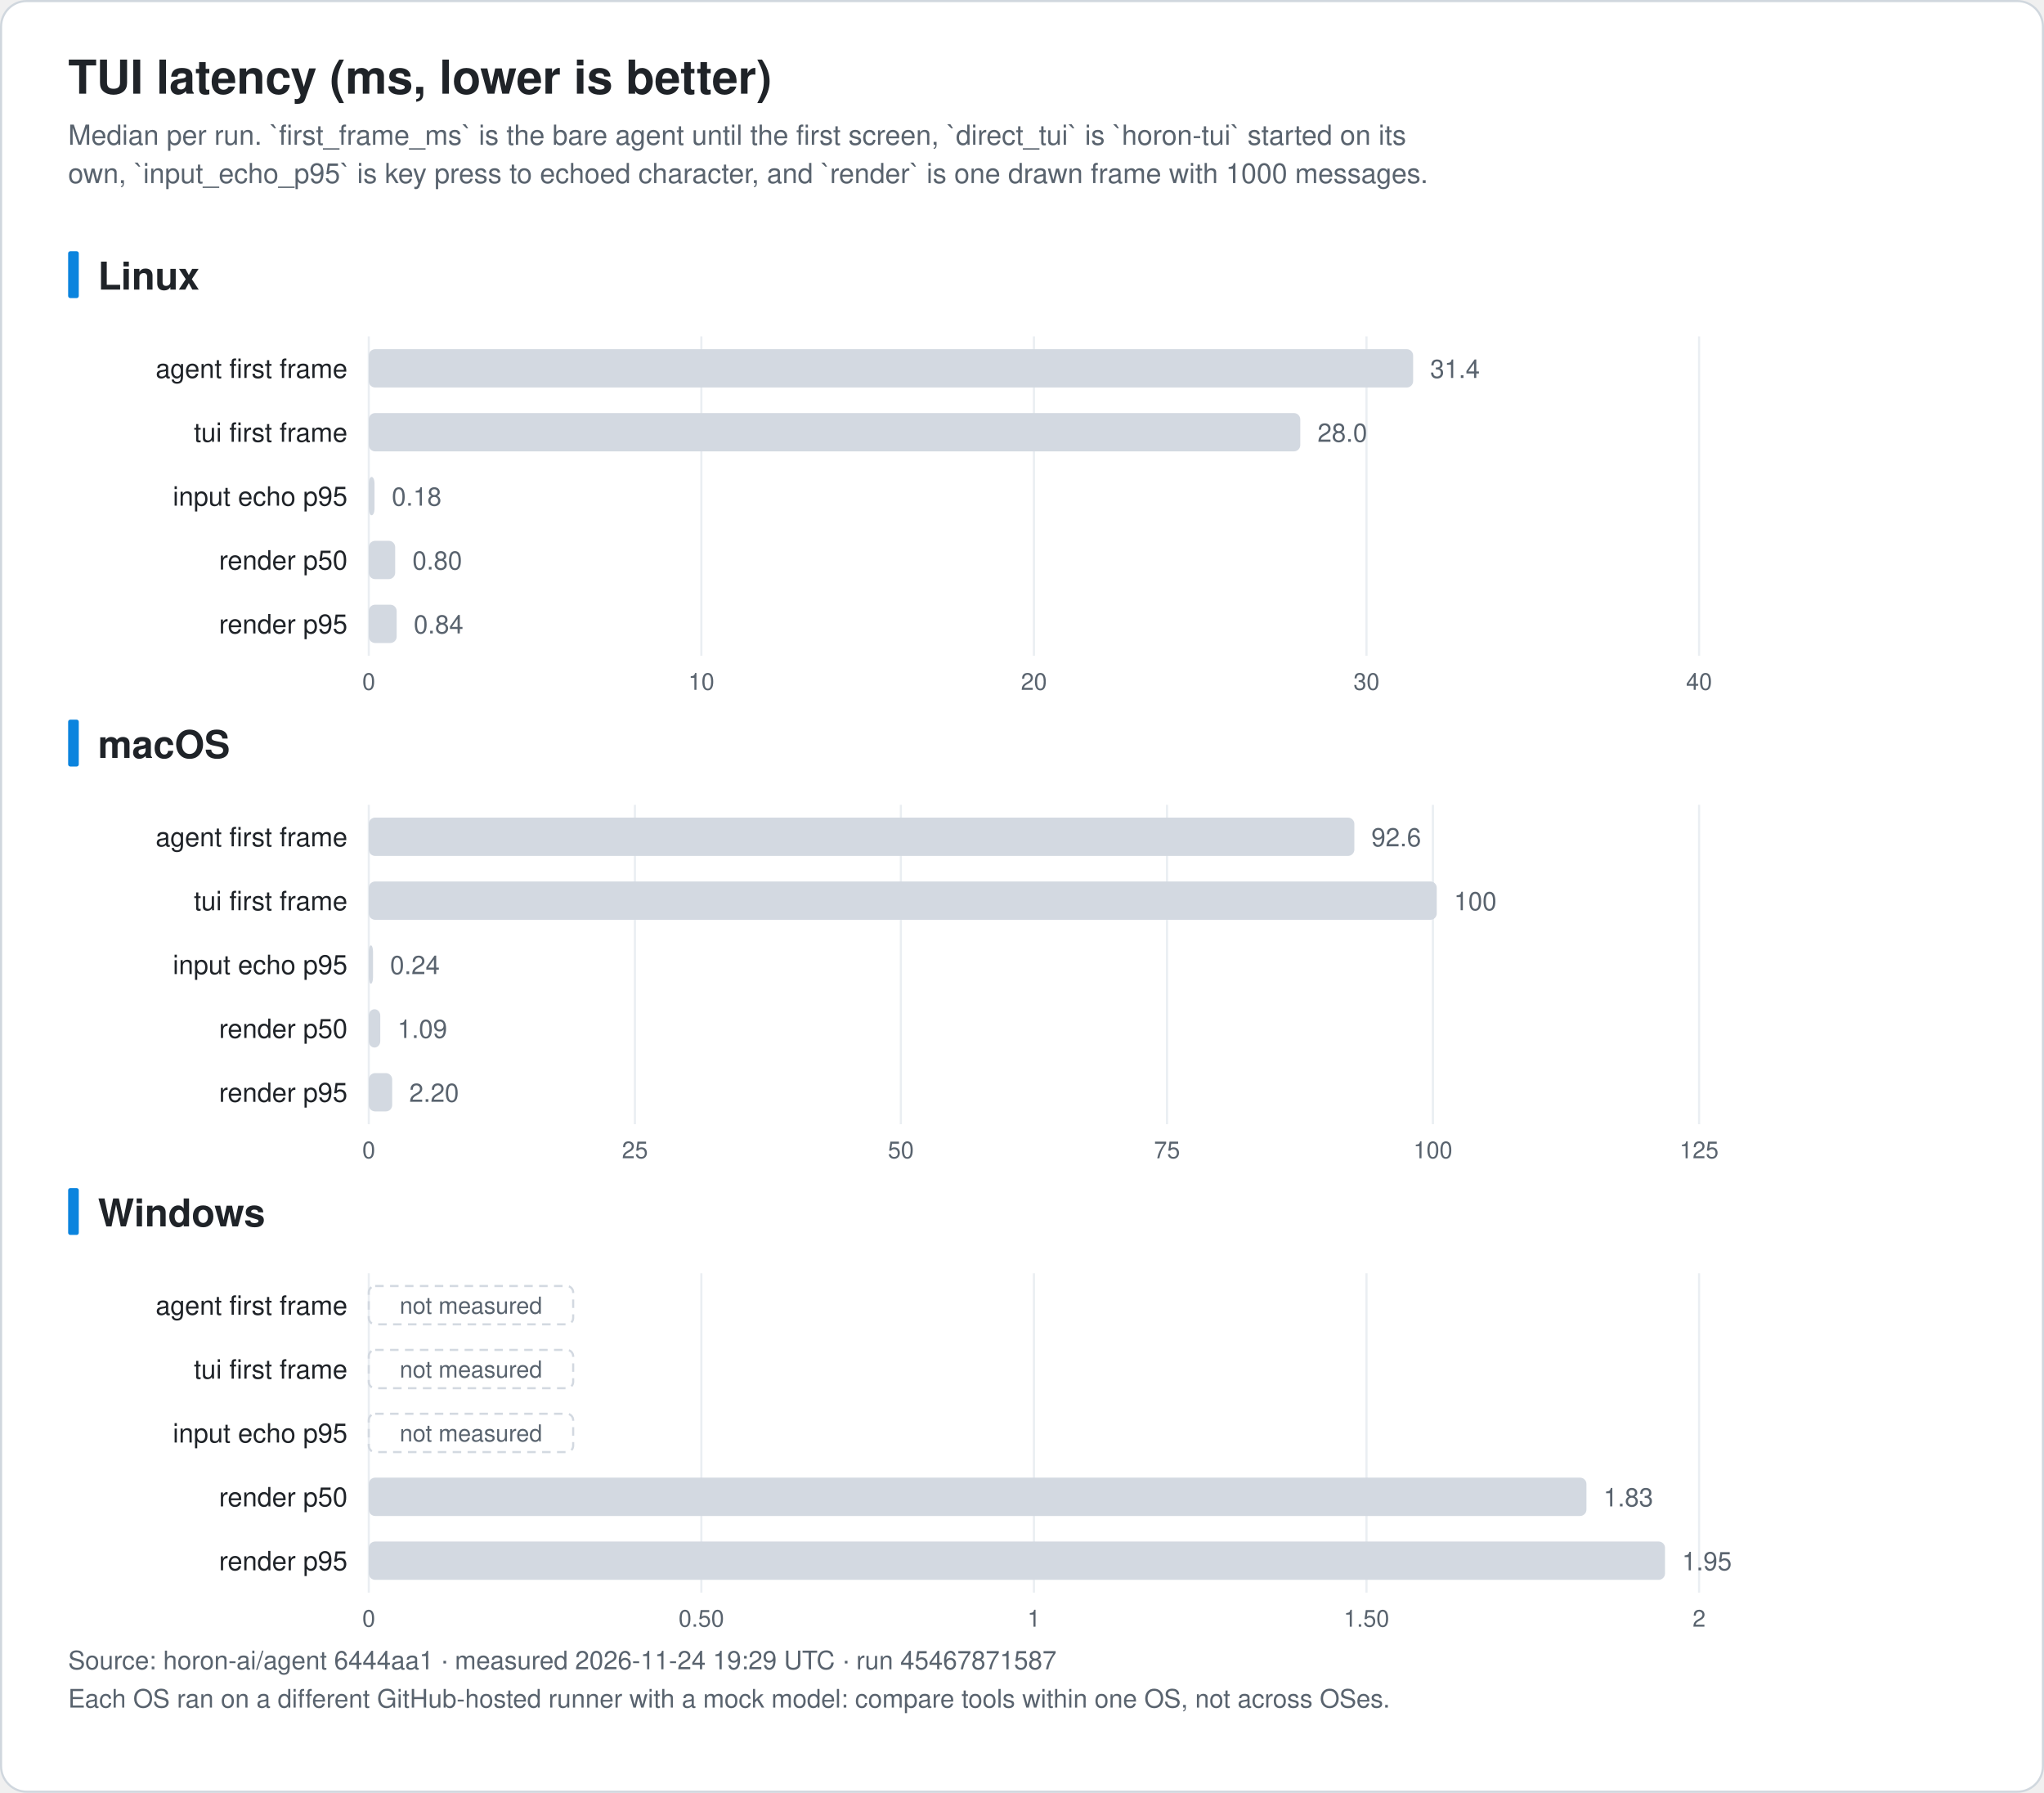
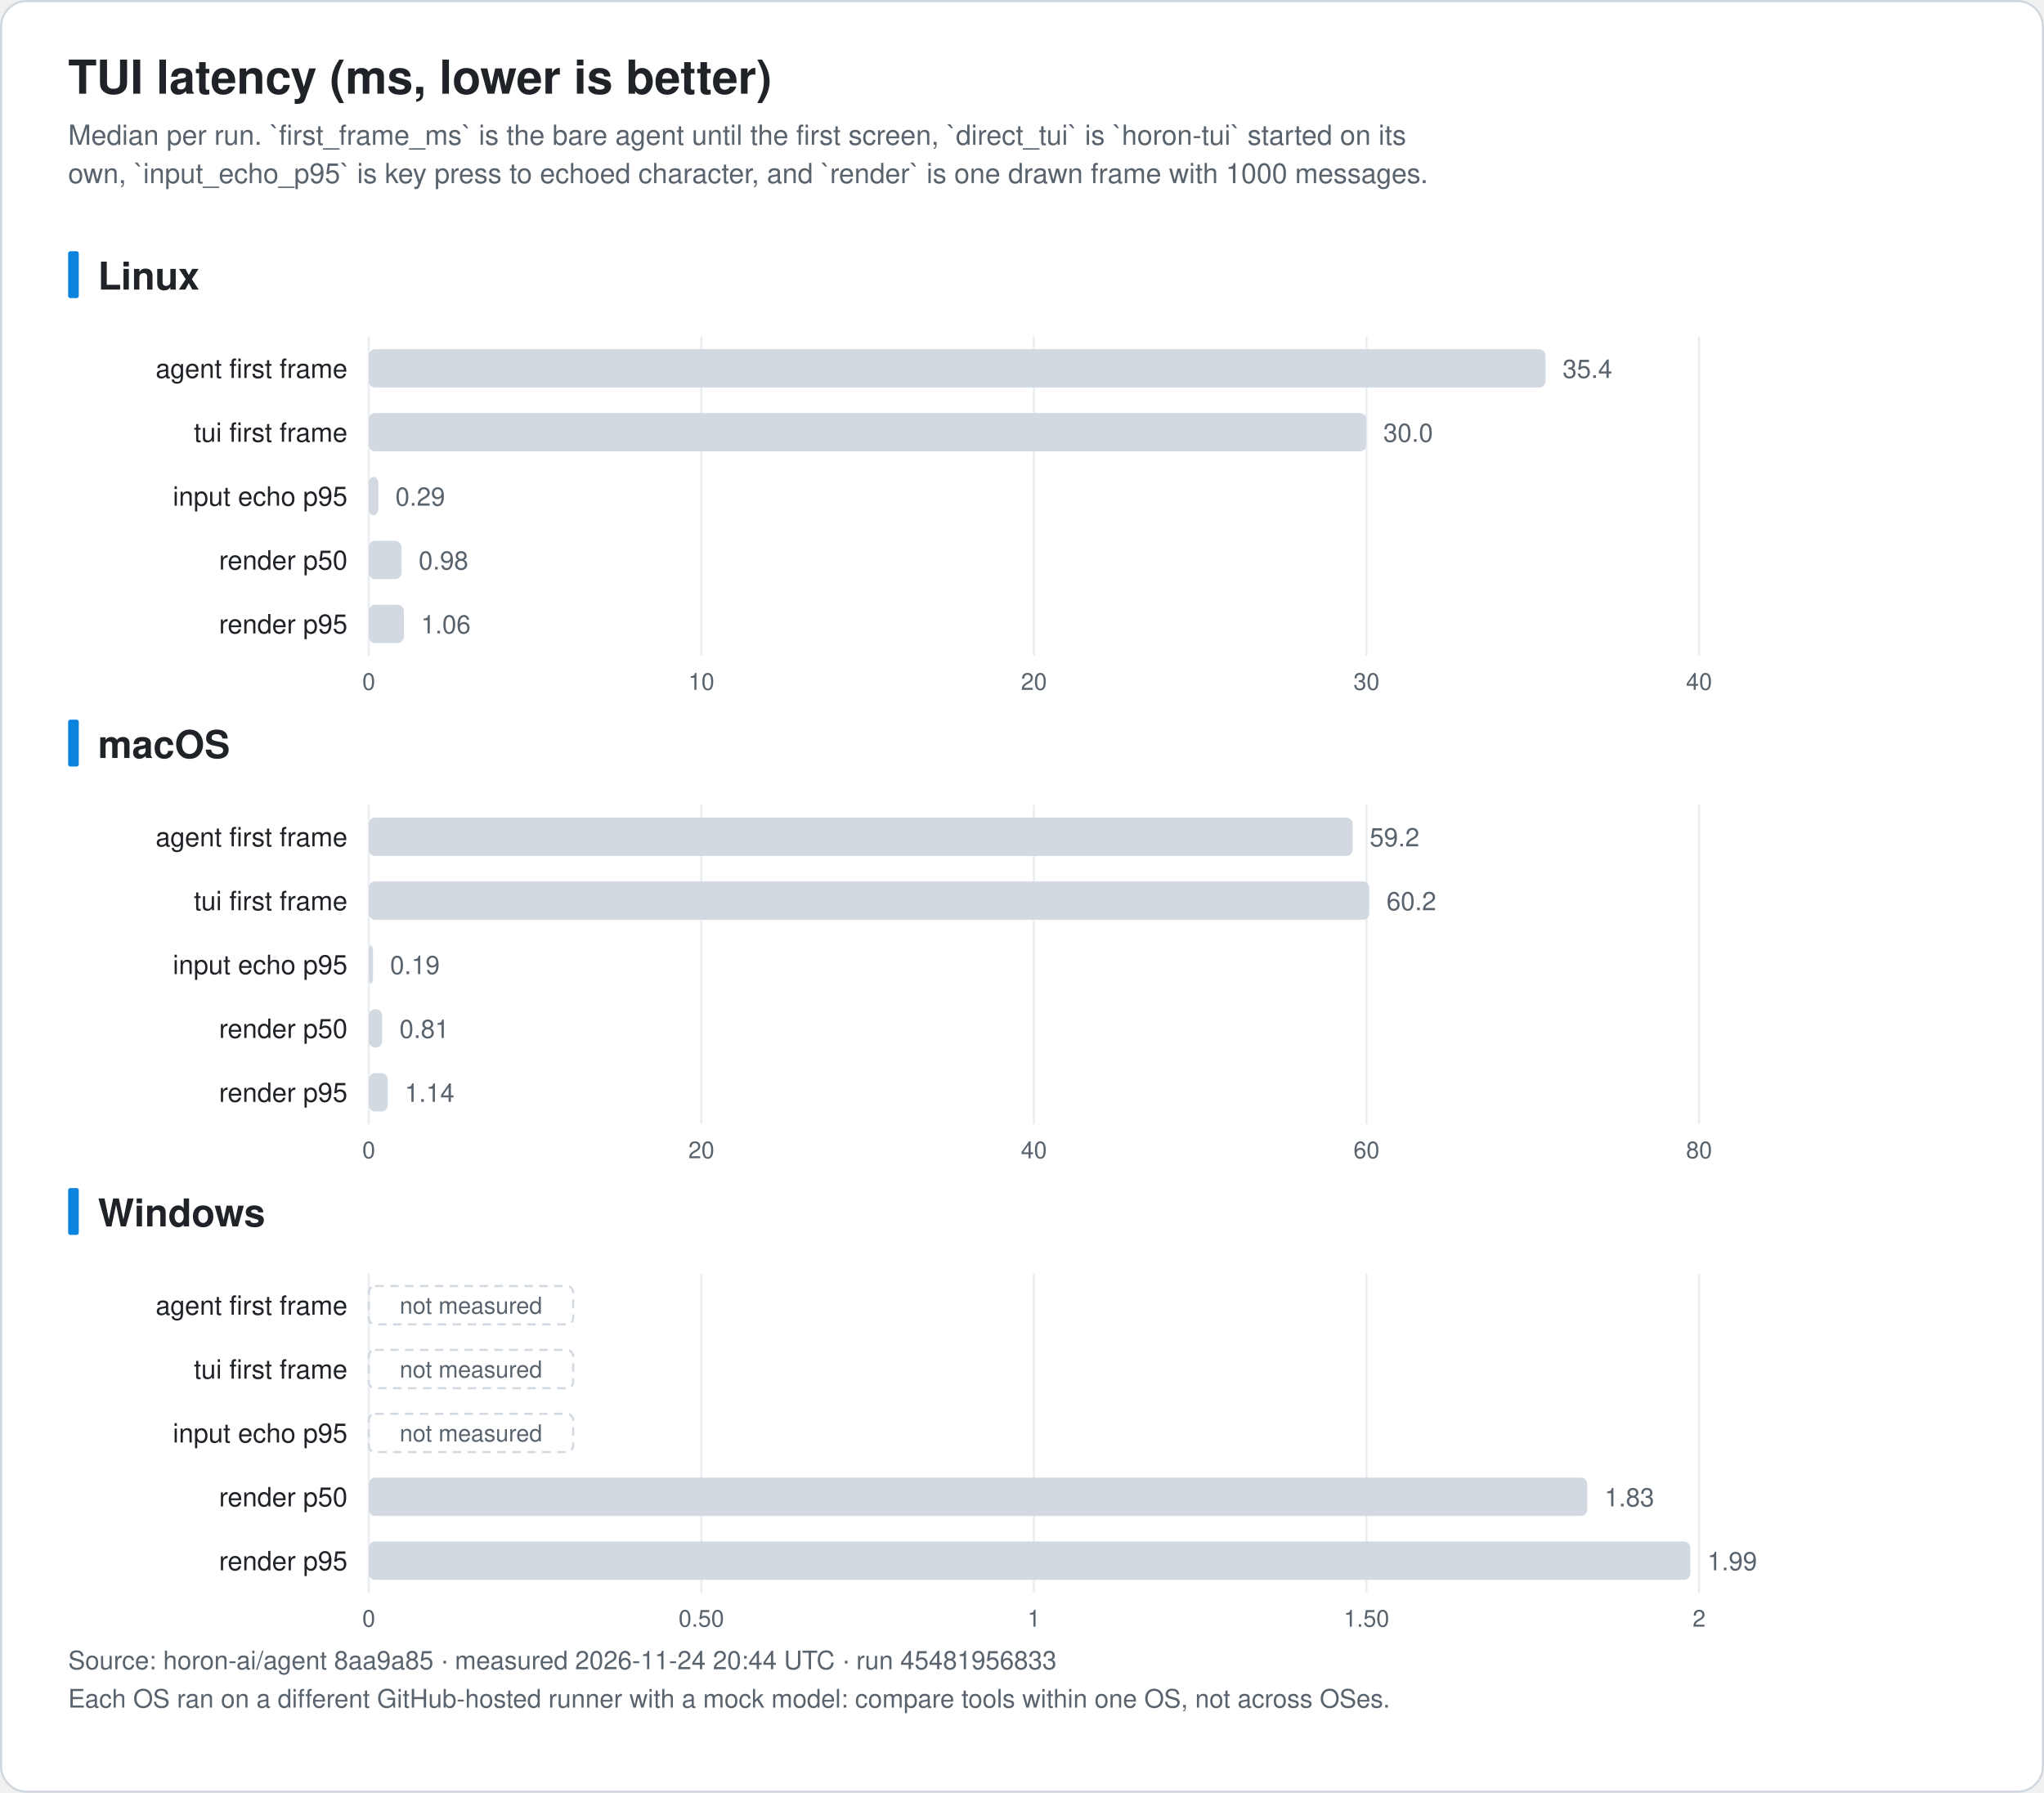
<svg xmlns="http://www.w3.org/2000/svg" width="960" height="842" viewBox="0 0 960 842" font-family="-apple-system, BlinkMacSystemFont, 'Segoe UI', 'Noto Sans KR', 'Apple SD Gothic Neo', Helvetica, Arial, sans-serif" role="img">
  <rect x="0.5" y="0.5" width="959" height="841" rx="12" fill="#ffffff" stroke="#d0d7de" />
  <text x="32.0" y="44.0" font-size="22" fill="#1f2328" text-anchor="start" font-weight="bold">TUI latency (ms, lower is better)</text>
  <text x="32.0" y="68.0" font-size="13" fill="#59636e" text-anchor="start" font-weight="normal">Median per run. `first_frame_ms` is the bare agent until the first screen, `direct_tui` is `horon-tui` started on its</text>
  <text x="32.0" y="86.0" font-size="13" fill="#59636e" text-anchor="start" font-weight="normal">own, `input_echo_p95` is key press to echoed character, and `render` is one drawn frame with 1000 messages.</text>
  <rect x="32" y="118.0" width="5" height="22" rx="1" fill="#0b84de" />
  <text x="46.0" y="136.0" font-size="18" fill="#1f2328" text-anchor="start" font-weight="bold">Linux</text>
  <line x1="173.2" y1="158.0" x2="173.2" y2="308.0" stroke="#eaeef2" />
  <text x="173.2" y="324.0" font-size="11" fill="#59636e" text-anchor="middle" font-weight="normal">0</text>
  <line x1="329.4" y1="158.0" x2="329.4" y2="308.0" stroke="#eaeef2" />
  <text x="329.4" y="324.0" font-size="11" fill="#59636e" text-anchor="middle" font-weight="normal">10</text>
  <line x1="485.6" y1="158.0" x2="485.6" y2="308.0" stroke="#eaeef2" />
  <text x="485.6" y="324.0" font-size="11" fill="#59636e" text-anchor="middle" font-weight="normal">20</text>
  <line x1="641.8" y1="158.0" x2="641.8" y2="308.0" stroke="#eaeef2" />
  <text x="641.8" y="324.0" font-size="11" fill="#59636e" text-anchor="middle" font-weight="normal">30</text>
  <line x1="798.0" y1="158.0" x2="798.0" y2="308.0" stroke="#eaeef2" />
  <text x="798.0" y="324.0" font-size="11" fill="#59636e" text-anchor="middle" font-weight="normal">40</text>
  <text x="163.2" y="177.5" font-size="12.5" fill="#1f2328" text-anchor="end" font-weight="normal">agent first frame</text>
-   <rect x="173.2" y="164.0" width="490.5" height="18" rx="3" fill="#d3d9e1" />
-   <text x="671.7" y="177.5" font-size="12" fill="#59636e" text-anchor="start" font-weight="normal">31.4</text>
+   <rect x="173.2" y="164.0" width="552.7" height="18" rx="3" fill="#d3d9e1" />
+   <text x="733.9" y="177.5" font-size="12" fill="#59636e" text-anchor="start" font-weight="normal">35.4</text>
  <text x="163.2" y="207.5" font-size="12.5" fill="#1f2328" text-anchor="end" font-weight="normal">tui first frame</text>
-   <rect x="173.2" y="194.0" width="437.5" height="18" rx="3" fill="#d3d9e1" />
-   <text x="618.8" y="207.5" font-size="12" fill="#59636e" text-anchor="start" font-weight="normal">28.0</text>
+   <rect x="173.2" y="194.0" width="468.5" height="18" rx="3" fill="#d3d9e1" />
+   <text x="649.7" y="207.5" font-size="12" fill="#59636e" text-anchor="start" font-weight="normal">30.0</text>
  <text x="163.2" y="237.5" font-size="12.5" fill="#1f2328" text-anchor="end" font-weight="normal">input echo p95</text>
-   <rect x="173.2" y="224.0" width="2.7" height="18" rx="3" fill="#d3d9e1" />
-   <text x="184.0" y="237.5" font-size="12" fill="#59636e" text-anchor="start" font-weight="normal">0.18</text>
+   <rect x="173.2" y="224.0" width="4.5" height="18" rx="3" fill="#d3d9e1" />
+   <text x="185.7" y="237.5" font-size="12" fill="#59636e" text-anchor="start" font-weight="normal">0.29</text>
  <text x="163.2" y="267.5" font-size="12.5" fill="#1f2328" text-anchor="end" font-weight="normal">render p50</text>
-   <rect x="173.2" y="254.0" width="12.4" height="18" rx="3" fill="#d3d9e1" />
-   <text x="193.7" y="267.5" font-size="12" fill="#59636e" text-anchor="start" font-weight="normal">0.80</text>
+   <rect x="173.2" y="254.0" width="15.4" height="18" rx="3" fill="#d3d9e1" />
+   <text x="196.6" y="267.5" font-size="12" fill="#59636e" text-anchor="start" font-weight="normal">0.98</text>
  <text x="163.2" y="297.5" font-size="12.5" fill="#1f2328" text-anchor="end" font-weight="normal">render p95</text>
-   <rect x="173.2" y="284.0" width="13.1" height="18" rx="3" fill="#d3d9e1" />
-   <text x="194.3" y="297.5" font-size="12" fill="#59636e" text-anchor="start" font-weight="normal">0.84</text>
+   <rect x="173.2" y="284.0" width="16.5" height="18" rx="3" fill="#d3d9e1" />
+   <text x="197.7" y="297.5" font-size="12" fill="#59636e" text-anchor="start" font-weight="normal">1.06</text>
  <rect x="32" y="338.0" width="5" height="22" rx="1" fill="#0b84de" />
  <text x="46.0" y="356.0" font-size="18" fill="#1f2328" text-anchor="start" font-weight="bold">macOS</text>
  <line x1="173.2" y1="378.0" x2="173.2" y2="528.0" stroke="#eaeef2" />
  <text x="173.2" y="544.0" font-size="11" fill="#59636e" text-anchor="middle" font-weight="normal">0</text>
-   <line x1="298.2" y1="378.0" x2="298.2" y2="528.0" stroke="#eaeef2" />
-   <text x="298.2" y="544.0" font-size="11" fill="#59636e" text-anchor="middle" font-weight="normal">25</text>
-   <line x1="423.1" y1="378.0" x2="423.1" y2="528.0" stroke="#eaeef2" />
-   <text x="423.1" y="544.0" font-size="11" fill="#59636e" text-anchor="middle" font-weight="normal">50</text>
-   <line x1="548.1" y1="378.0" x2="548.1" y2="528.0" stroke="#eaeef2" />
-   <text x="548.1" y="544.0" font-size="11" fill="#59636e" text-anchor="middle" font-weight="normal">75</text>
-   <line x1="673.0" y1="378.0" x2="673.0" y2="528.0" stroke="#eaeef2" />
-   <text x="673.0" y="544.0" font-size="11" fill="#59636e" text-anchor="middle" font-weight="normal">100</text>
+   <line x1="329.4" y1="378.0" x2="329.4" y2="528.0" stroke="#eaeef2" />
+   <text x="329.4" y="544.0" font-size="11" fill="#59636e" text-anchor="middle" font-weight="normal">20</text>
+   <line x1="485.6" y1="378.0" x2="485.6" y2="528.0" stroke="#eaeef2" />
+   <text x="485.6" y="544.0" font-size="11" fill="#59636e" text-anchor="middle" font-weight="normal">40</text>
+   <line x1="641.8" y1="378.0" x2="641.8" y2="528.0" stroke="#eaeef2" />
+   <text x="641.8" y="544.0" font-size="11" fill="#59636e" text-anchor="middle" font-weight="normal">60</text>
  <line x1="798.0" y1="378.0" x2="798.0" y2="528.0" stroke="#eaeef2" />
-   <text x="798.0" y="544.0" font-size="11" fill="#59636e" text-anchor="middle" font-weight="normal">125</text>
+   <text x="798.0" y="544.0" font-size="11" fill="#59636e" text-anchor="middle" font-weight="normal">80</text>
  <text x="163.2" y="397.5" font-size="12.5" fill="#1f2328" text-anchor="end" font-weight="normal">agent first frame</text>
-   <rect x="173.2" y="384.0" width="462.9" height="18" rx="3" fill="#d3d9e1" />
-   <text x="644.1" y="397.5" font-size="12" fill="#59636e" text-anchor="start" font-weight="normal">92.6</text>
+   <rect x="173.2" y="384.0" width="462.1" height="18" rx="3" fill="#d3d9e1" />
+   <text x="643.3" y="397.5" font-size="12" fill="#59636e" text-anchor="start" font-weight="normal">59.2</text>
  <text x="163.2" y="427.5" font-size="12.5" fill="#1f2328" text-anchor="end" font-weight="normal">tui first frame</text>
-   <rect x="173.2" y="414.0" width="501.6" height="18" rx="3" fill="#d3d9e1" />
-   <text x="682.9" y="427.5" font-size="12" fill="#59636e" text-anchor="start" font-weight="normal">100</text>
+   <rect x="173.2" y="414.0" width="469.9" height="18" rx="3" fill="#d3d9e1" />
+   <text x="651.2" y="427.5" font-size="12" fill="#59636e" text-anchor="start" font-weight="normal">60.2</text>
  <text x="163.2" y="457.5" font-size="12.5" fill="#1f2328" text-anchor="end" font-weight="normal">input echo p95</text>
  <rect x="173.2" y="444.0" width="2.0" height="18" rx="3" fill="#d3d9e1" />
-   <text x="183.2" y="457.5" font-size="12" fill="#59636e" text-anchor="start" font-weight="normal">0.24</text>
+   <text x="183.2" y="457.5" font-size="12" fill="#59636e" text-anchor="start" font-weight="normal">0.19</text>
  <text x="163.2" y="487.5" font-size="12.5" fill="#1f2328" text-anchor="end" font-weight="normal">render p50</text>
-   <rect x="173.2" y="474.0" width="5.4" height="18" rx="3" fill="#d3d9e1" />
-   <text x="186.7" y="487.5" font-size="12" fill="#59636e" text-anchor="start" font-weight="normal">1.09</text>
+   <rect x="173.2" y="474.0" width="6.3" height="18" rx="3" fill="#d3d9e1" />
+   <text x="187.6" y="487.5" font-size="12" fill="#59636e" text-anchor="start" font-weight="normal">0.81</text>
  <text x="163.2" y="517.5" font-size="12.5" fill="#1f2328" text-anchor="end" font-weight="normal">render p95</text>
-   <rect x="173.2" y="504.0" width="11.0" height="18" rx="3" fill="#d3d9e1" />
-   <text x="192.2" y="517.5" font-size="12" fill="#59636e" text-anchor="start" font-weight="normal">2.20</text>
+   <rect x="173.2" y="504.0" width="8.9" height="18" rx="3" fill="#d3d9e1" />
+   <text x="190.1" y="517.5" font-size="12" fill="#59636e" text-anchor="start" font-weight="normal">1.14</text>
  <rect x="32" y="558.0" width="5" height="22" rx="1" fill="#0b84de" />
  <text x="46.0" y="576.0" font-size="18" fill="#1f2328" text-anchor="start" font-weight="bold">Windows</text>
  <line x1="173.2" y1="598.0" x2="173.2" y2="748.0" stroke="#eaeef2" />
  <text x="173.2" y="764.0" font-size="11" fill="#59636e" text-anchor="middle" font-weight="normal">0</text>
  <line x1="329.4" y1="598.0" x2="329.4" y2="748.0" stroke="#eaeef2" />
  <text x="329.4" y="764.0" font-size="11" fill="#59636e" text-anchor="middle" font-weight="normal">0.50</text>
  <line x1="485.6" y1="598.0" x2="485.6" y2="748.0" stroke="#eaeef2" />
  <text x="485.6" y="764.0" font-size="11" fill="#59636e" text-anchor="middle" font-weight="normal">1</text>
  <line x1="641.8" y1="598.0" x2="641.8" y2="748.0" stroke="#eaeef2" />
  <text x="641.8" y="764.0" font-size="11" fill="#59636e" text-anchor="middle" font-weight="normal">1.50</text>
  <line x1="798.0" y1="598.0" x2="798.0" y2="748.0" stroke="#eaeef2" />
  <text x="798.0" y="764.0" font-size="11" fill="#59636e" text-anchor="middle" font-weight="normal">2</text>
  <text x="163.2" y="617.5" font-size="12.5" fill="#1f2328" text-anchor="end" font-weight="normal">agent first frame</text>
  <rect x="173.2" y="604.0" width="96" height="18" rx="3" fill="none" stroke="#d3d9e1" stroke-dasharray="4 3" />
  <text x="221.2" y="617.0" font-size="11" fill="#59636e" text-anchor="middle" font-weight="normal">not measured</text>
  <text x="163.2" y="647.5" font-size="12.5" fill="#1f2328" text-anchor="end" font-weight="normal">tui first frame</text>
  <rect x="173.2" y="634.0" width="96" height="18" rx="3" fill="none" stroke="#d3d9e1" stroke-dasharray="4 3" />
  <text x="221.2" y="647.0" font-size="11" fill="#59636e" text-anchor="middle" font-weight="normal">not measured</text>
  <text x="163.2" y="677.5" font-size="12.5" fill="#1f2328" text-anchor="end" font-weight="normal">input echo p95</text>
  <rect x="173.2" y="664.0" width="96" height="18" rx="3" fill="none" stroke="#d3d9e1" stroke-dasharray="4 3" />
  <text x="221.2" y="677.0" font-size="11" fill="#59636e" text-anchor="middle" font-weight="normal">not measured</text>
  <text x="163.2" y="707.5" font-size="12.5" fill="#1f2328" text-anchor="end" font-weight="normal">render p50</text>
-   <rect x="173.2" y="694.0" width="571.9" height="18" rx="3" fill="#d3d9e1" />
-   <text x="753.1" y="707.5" font-size="12" fill="#59636e" text-anchor="start" font-weight="normal">1.83</text>
+   <rect x="173.2" y="694.0" width="572.3" height="18" rx="3" fill="#d3d9e1" />
+   <text x="753.6" y="707.5" font-size="12" fill="#59636e" text-anchor="start" font-weight="normal">1.83</text>
  <text x="163.2" y="737.5" font-size="12.5" fill="#1f2328" text-anchor="end" font-weight="normal">render p95</text>
-   <rect x="173.2" y="724.0" width="608.8" height="18" rx="3" fill="#d3d9e1" />
-   <text x="790.0" y="737.5" font-size="12" fill="#59636e" text-anchor="start" font-weight="normal">1.95</text>
-   <text x="32.0" y="784.0" font-size="12" fill="#59636e" text-anchor="start" font-weight="normal">Source: horon-ai/agent 6444aa1 · measured 2026-11-24 19:29 UTC · run 45467871587</text>
+   <rect x="173.2" y="724.0" width="620.7" height="18" rx="3" fill="#d3d9e1" />
+   <text x="801.9" y="737.5" font-size="12" fill="#59636e" text-anchor="start" font-weight="normal">1.99</text>
+   <text x="32.0" y="784.0" font-size="12" fill="#59636e" text-anchor="start" font-weight="normal">Source: horon-ai/agent 8aa9a85 · measured 2026-11-24 20:44 UTC · run 45481956833</text>
  <text x="32.0" y="802.0" font-size="12" fill="#59636e" text-anchor="start" font-weight="normal">Each OS ran on a different GitHub-hosted runner with a mock model: compare tools within one OS, not across OSes.</text>
</svg>
